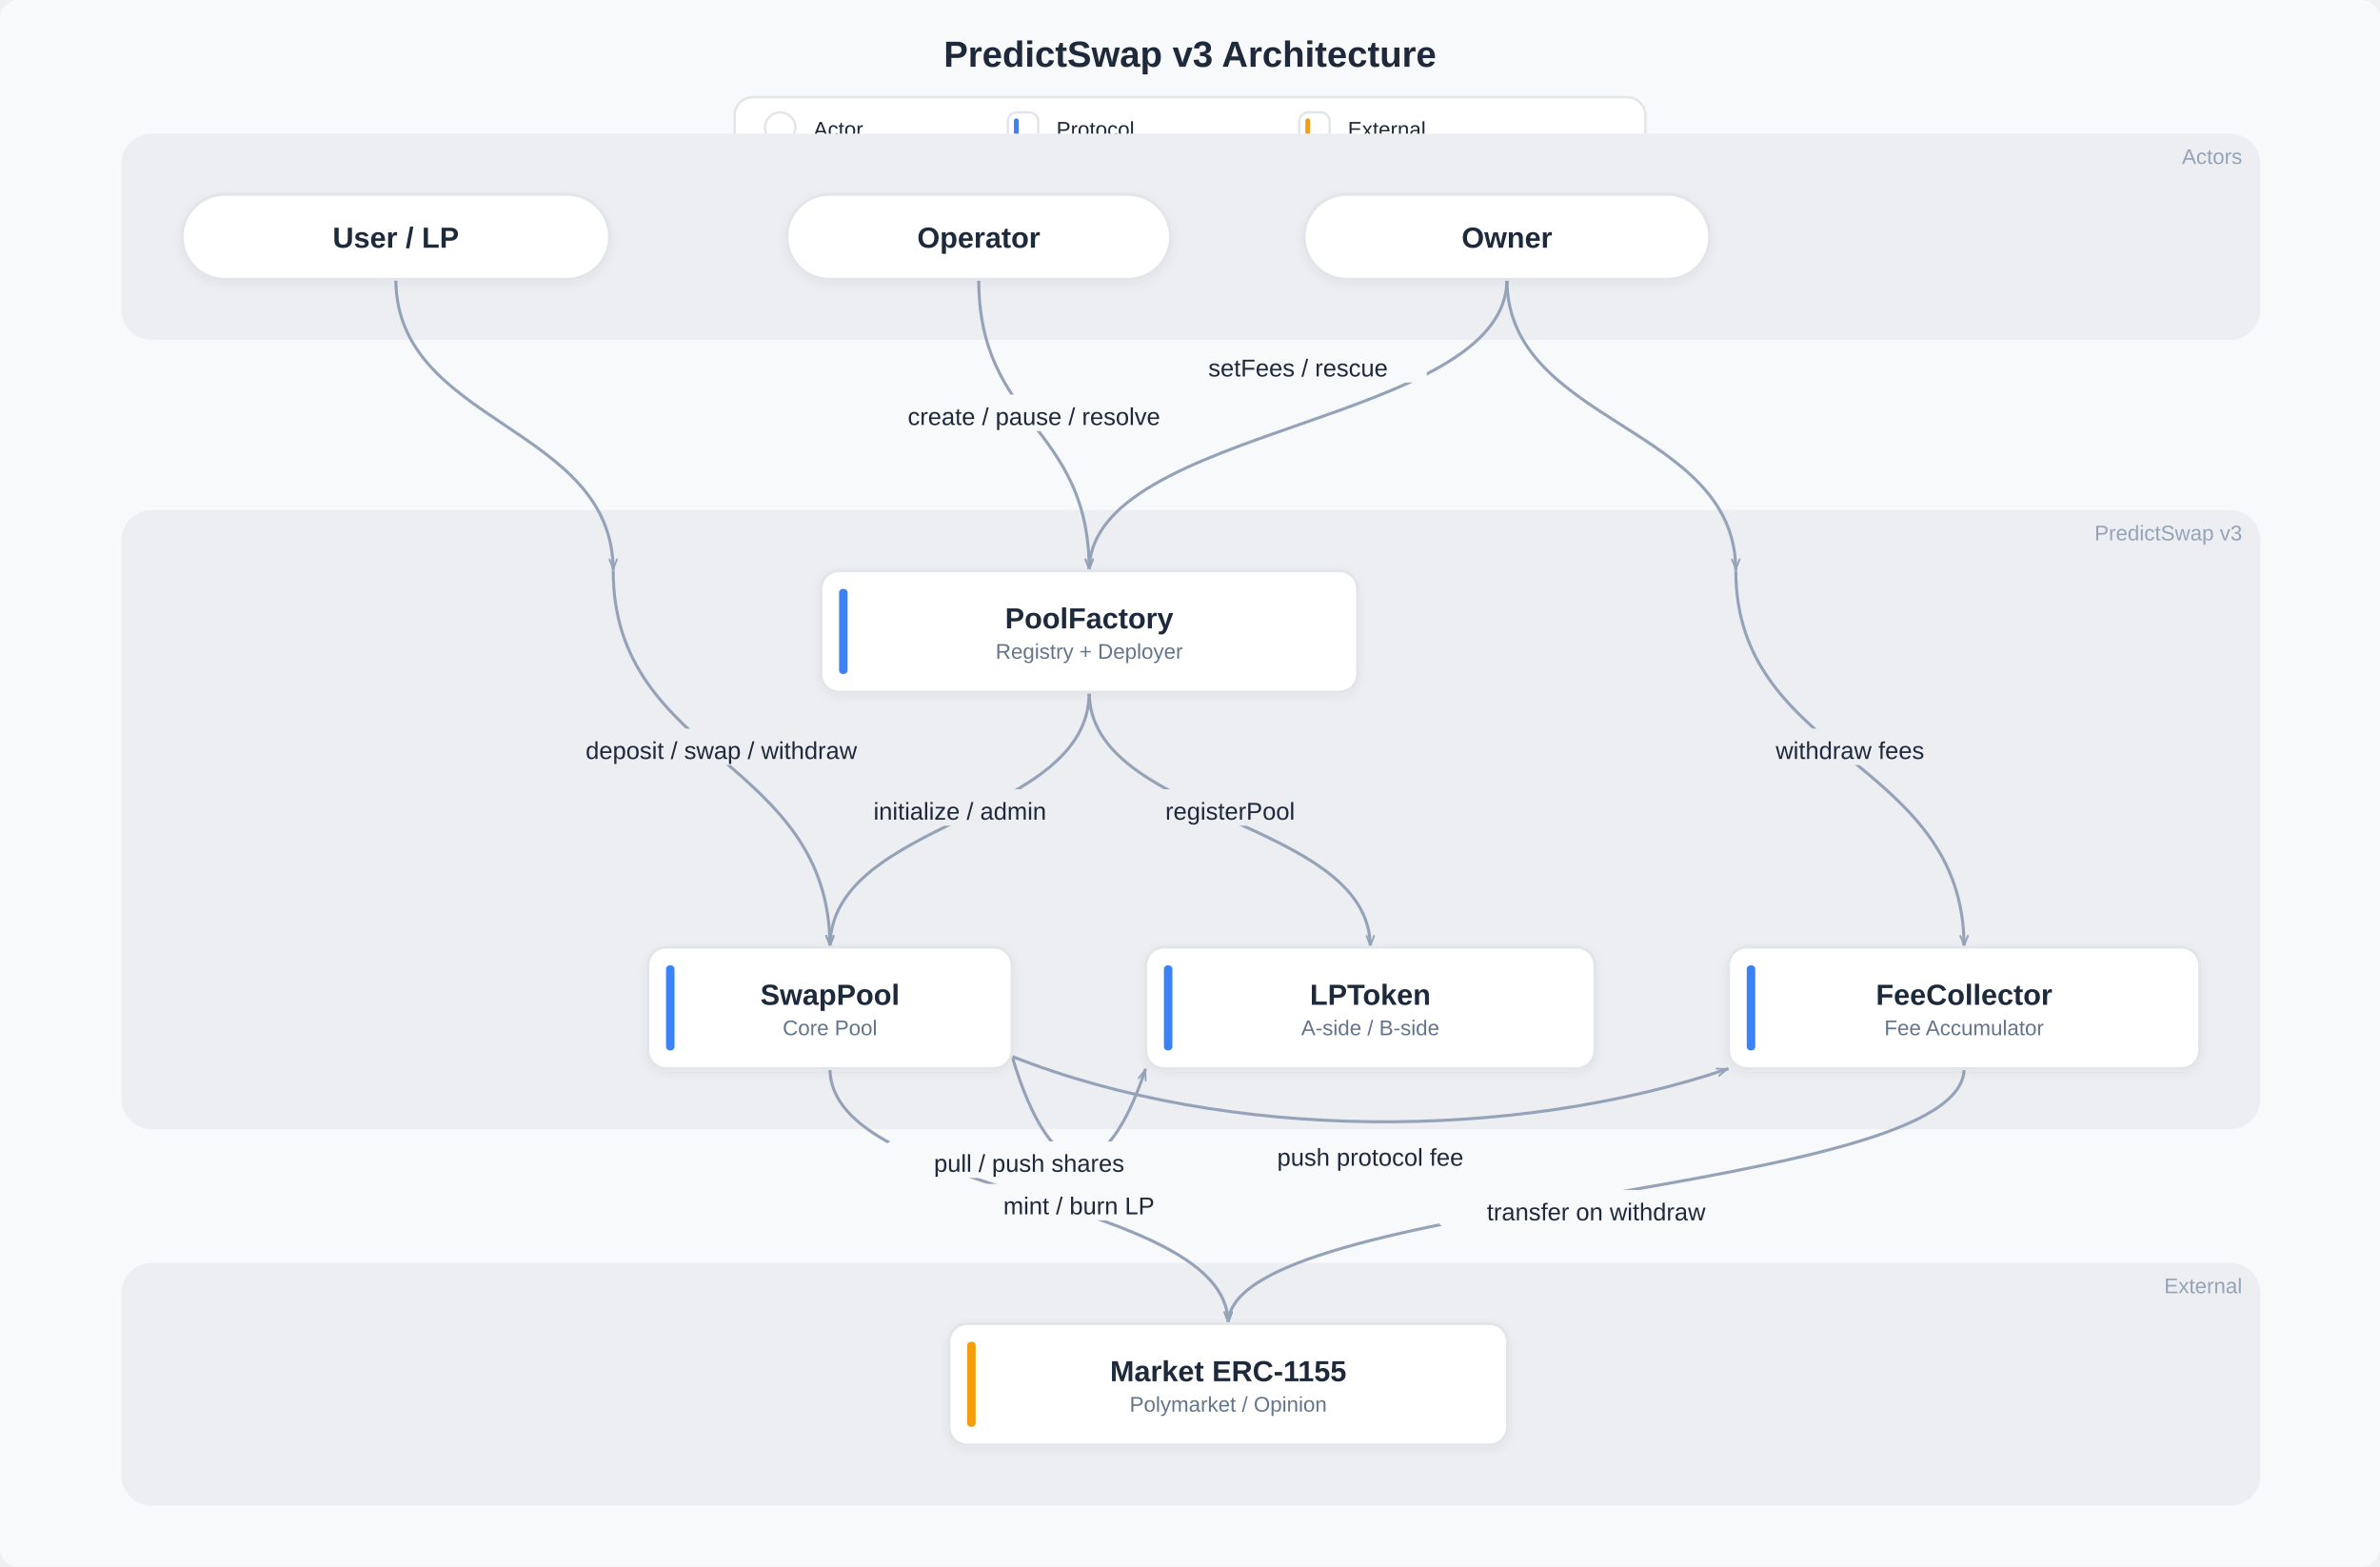
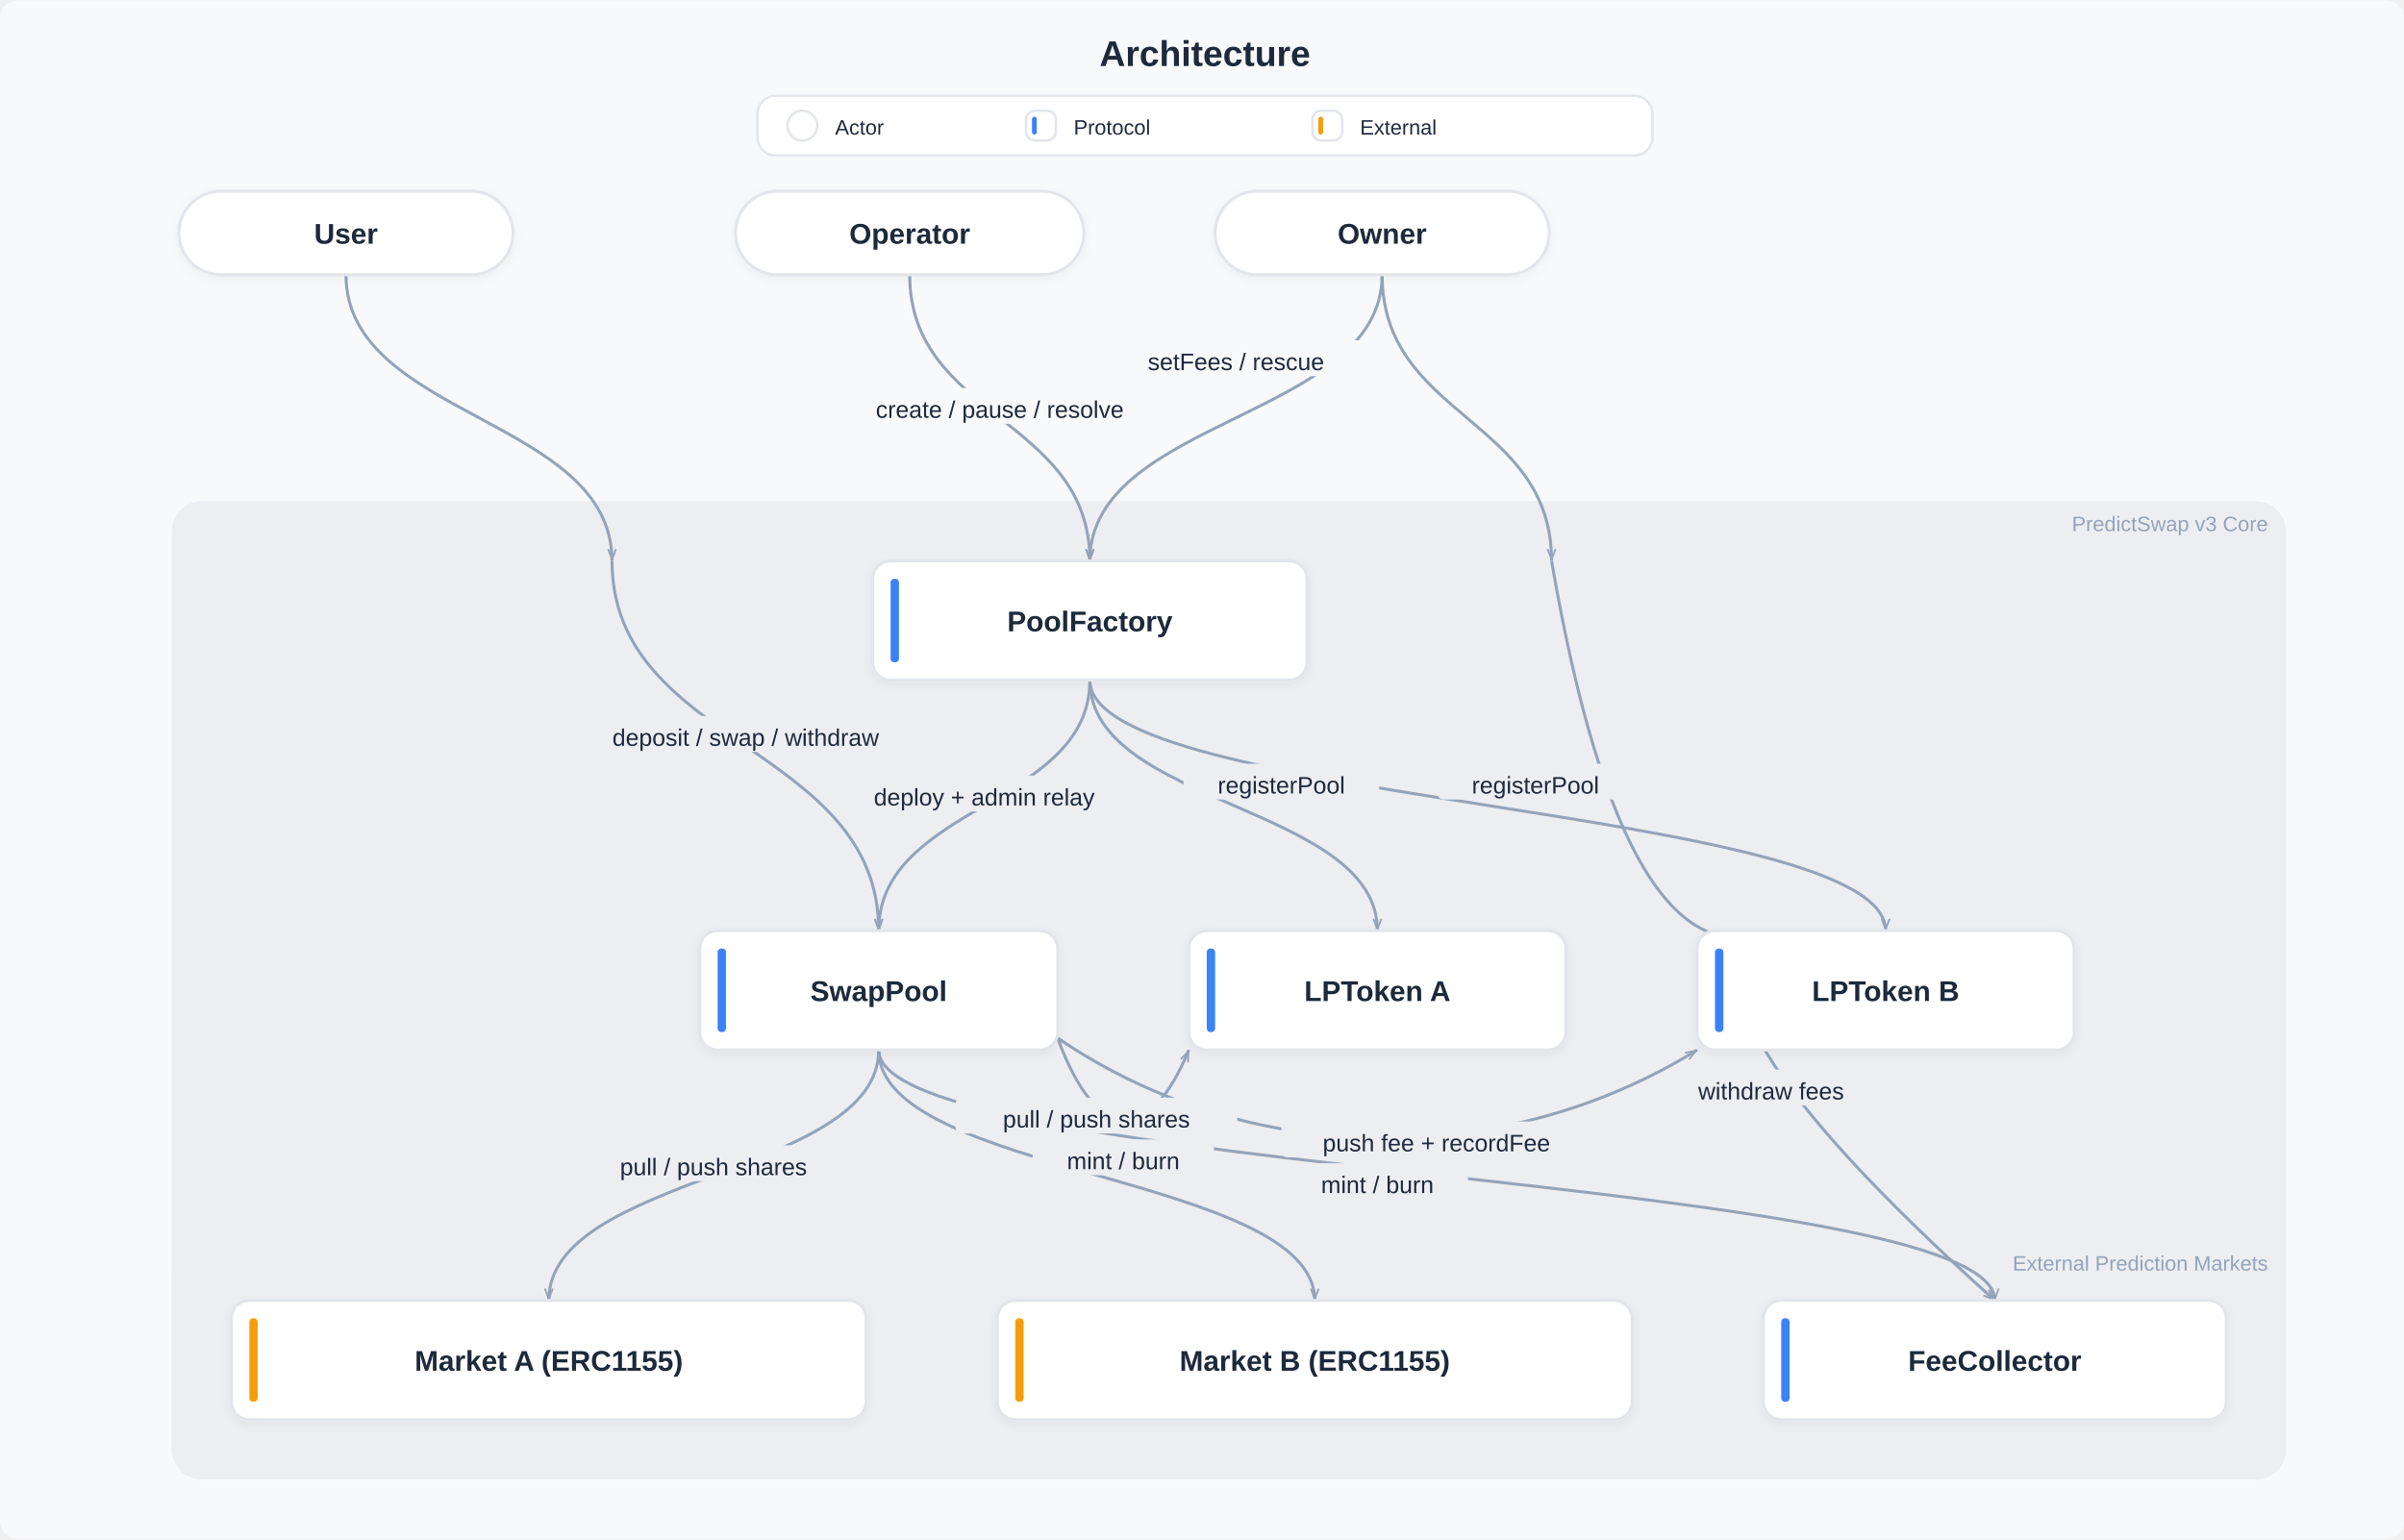
- <svg xmlns="http://www.w3.org/2000/svg" width="980" height="645" viewBox="0 0 392 258" font-family="Arial, sans-serif">
+ <svg xmlns="http://www.w3.org/2000/svg" width="1007" height="645" viewBox="0 0 403 258" font-family="Arial, sans-serif">
  <defs>
    <marker id="ah" viewBox="0 0 8 6" refX="8" refY="3" markerWidth="4" markerHeight="3" orient="auto">
      <path d="M0.5,0.5 L7,3 L0.5,5.5" fill="none" stroke="#94A3B8" stroke-width="1.2" stroke-linejoin="round" stroke-linecap="round" />
    </marker>
    <filter id="shadow" x="-6%" y="-8%" width="112%" height="128%">
      <feDropShadow dx="0" dy="0.5" stdDeviation="0.8" flood-color="#000" flood-opacity="0.05" />
    </filter>
  </defs>
-   <rect width="392" height="258" fill="#F8F9FB" rx="3" />
-   <text x="196" y="11" text-anchor="middle" font-size="6" font-weight="700" fill="#1E293B">PredictSwap v3 Architecture</text>
-   <rect x="121" y="16" width="150" height="10" rx="3" fill="#fff" stroke="#E2E5EA" stroke-width="0.4" />
-   <rect x="126" y="18.5" width="5" height="5" rx="2.5" fill="#fff" stroke="#E2E5EA" stroke-width="0.4" />
-   <text x="134" y="22.5" font-size="3.5" fill="#1E293B">Actor</text>
-   <rect x="166" y="18.5" width="5" height="5" rx="1.5" fill="#fff" stroke="#E2E5EA" stroke-width="0.4" />
-   <rect x="167" y="19.5" width="0.8" height="3" rx="0.4" fill="#3B82F6" />
-   <text x="174" y="22.5" font-size="3.5" fill="#1E293B">Protocol</text>
-   <rect x="214" y="18.5" width="5" height="5" rx="1.5" fill="#fff" stroke="#E2E5EA" stroke-width="0.4" />
-   <rect x="215" y="19.5" width="0.8" height="3" rx="0.4" fill="#F59E0B" />
-   <text x="222" y="22.5" font-size="3.5" fill="#1E293B">External</text>
-   <rect x="20.0" y="84.0" width="352.3" height="102.0" rx="5" fill="#EDEEF2" />
-   <text x="369.3" y="89.0" text-anchor="end" font-size="3.5" fill="#94A3B8" font-weight="500">PredictSwap v3</text>
-   <rect x="20.0" y="208.0" width="352.3" height="40.0" rx="5" fill="#EDEEF2" />
-   <text x="369.3" y="213.0" text-anchor="end" font-size="3.5" fill="#94A3B8" font-weight="500">External</text>
-   <rect x="20.0" y="22.0" width="352.3" height="34.0" rx="5" fill="#EDEEF2" />
-   <text x="369.3" y="27.0" text-anchor="end" font-size="3.5" fill="#94A3B8" font-weight="500">Actors</text>
-   <path d="M65.2,46.0 C65.2,70.0 101.0,70.0 101.0,94.0" fill="none" stroke="#94A3B8" stroke-width="0.5" marker-end="url(#ah)" />
-   <path d="M101.0,94.0 C101.0,125.0 136.7,125.0 136.7,156.0" fill="none" stroke="#94A3B8" stroke-width="0.5" marker-end="url(#ah)" />
-   <path d="M161.2,46.0 C161.2,70.0 179.4,70.0 179.4,94.0" fill="none" stroke="#94A3B8" stroke-width="0.5" marker-end="url(#ah)" />
-   <path d="M248.2,46.0 C248.2,70.0 179.4,70.0 179.4,94.0" fill="none" stroke="#94A3B8" stroke-width="0.5" marker-end="url(#ah)" />
-   <path d="M248.2,46.0 C248.2,70.0 285.9,70.0 285.9,94.0" fill="none" stroke="#94A3B8" stroke-width="0.5" marker-end="url(#ah)" />
-   <path d="M285.9,94.0 C285.9,125.0 323.5,125.0 323.5,156.0" fill="none" stroke="#94A3B8" stroke-width="0.5" marker-end="url(#ah)" />
-   <path d="M179.4,114.0 C179.4,135.0 136.7,135.0 136.7,156.0" fill="none" stroke="#94A3B8" stroke-width="0.5" marker-end="url(#ah)" />
-   <path d="M179.4,114.0 C179.4,135.0 225.7,135.0 225.7,156.0" fill="none" stroke="#94A3B8" stroke-width="0.5" marker-end="url(#ah)" />
-   <path d="M166.7,174.0 C173.3,196.0 182.1,196.0 188.7,176.0" fill="none" stroke="#94A3B8" stroke-width="0.5" marker-end="url(#ah)" />
-   <path d="M166.7,174.0 C202.1,188.0 249.3,188.0 284.7,176.0" fill="none" stroke="#94A3B8" stroke-width="0.5" marker-end="url(#ah)" />
-   <path d="M136.7,176.0 C136.7,197.0 202.3,197.0 202.3,218.0" fill="none" stroke="#94A3B8" stroke-width="0.5" marker-end="url(#ah)" />
-   <path d="M323.5,176.0 C323.5,197.0 202.3,197.0 202.3,218.0" fill="none" stroke="#94A3B8" stroke-width="0.5" marker-end="url(#ah)" />
+   <rect width="403" height="258" fill="#F8F9FB" rx="3" />
+   <text x="202" y="11" text-anchor="middle" font-size="6" font-weight="700" fill="#1E293B">Architecture</text>
+   <rect x="127" y="16" width="150" height="10" rx="3" fill="#fff" stroke="#E2E5EA" stroke-width="0.4" />
+   <rect x="132" y="18.5" width="5" height="5" rx="2.5" fill="#fff" stroke="#E2E5EA" stroke-width="0.4" />
+   <text x="140" y="22.5" font-size="3.5" fill="#1E293B">Actor</text>
+   <rect x="172" y="18.5" width="5" height="5" rx="1.5" fill="#fff" stroke="#E2E5EA" stroke-width="0.4" />
+   <rect x="173" y="19.5" width="0.8" height="3" rx="0.4" fill="#3B82F6" />
+   <text x="180" y="22.5" font-size="3.5" fill="#1E293B">Protocol</text>
+   <rect x="220" y="18.5" width="5" height="5" rx="1.5" fill="#fff" stroke="#E2E5EA" stroke-width="0.4" />
+   <rect x="221" y="19.5" width="0.8" height="3" rx="0.4" fill="#F59E0B" />
+   <text x="228" y="22.5" font-size="3.5" fill="#1E293B">External</text>
+   <rect x="28.8" y="84.0" width="354.4" height="164.0" rx="5" fill="#EDEEF2" />
+   <text x="380.2" y="89.0" text-anchor="end" font-size="3.5" fill="#94A3B8" font-weight="500">PredictSwap v3 Core</text>
+   <rect x="28.8" y="208.0" width="354.4" height="40.0" rx="5" fill="#EDEEF2" />
+   <text x="380.2" y="213.0" text-anchor="end" font-size="3.5" fill="#94A3B8" font-weight="500">External Prediction Markets</text>
+   <path d="M58.0,46.0 C58.0,70.0 102.6,70.0 102.6,94.0" fill="none" stroke="#94A3B8" stroke-width="0.5" marker-end="url(#ah)" />
+   <path d="M102.6,94.0 C102.6,125.0 147.3,125.0 147.3,156.0" fill="none" stroke="#94A3B8" stroke-width="0.5" marker-end="url(#ah)" />
+   <path d="M152.5,46.0 C152.5,70.0 182.7,70.0 182.7,94.0" fill="none" stroke="#94A3B8" stroke-width="0.5" marker-end="url(#ah)" />
+   <path d="M231.7,46.0 C231.7,70.0 182.7,70.0 182.7,94.0" fill="none" stroke="#94A3B8" stroke-width="0.5" marker-end="url(#ah)" />
+   <path d="M231.7,46.0 C231.7,70.0 260.1,70.0 260.1,94.0" fill="none" stroke="#94A3B8" stroke-width="0.5" marker-end="url(#ah)" />
+   <path d="M260.1,94.0 Q272.5,166.0 297.2,156.0" fill="none" stroke="#94A3B8" stroke-width="0.5" marker-end="url(#ah)" />
+   <path d="M297.2,156.0 Q276.5,166.0 334.4,218.0" fill="none" stroke="#94A3B8" stroke-width="0.5" marker-end="url(#ah)" />
+   <path d="M182.7,114.0 C182.7,135.0 147.3,135.0 147.3,156.0" fill="none" stroke="#94A3B8" stroke-width="0.5" marker-end="url(#ah)" />
+   <path d="M182.7,114.0 C182.7,135.0 230.9,135.0 230.9,156.0" fill="none" stroke="#94A3B8" stroke-width="0.5" marker-end="url(#ah)" />
+   <path d="M182.7,114.0 C182.7,135.0 316.1,135.0 316.1,156.0" fill="none" stroke="#94A3B8" stroke-width="0.5" marker-end="url(#ah)" />
+   <path d="M177.3,174.0 C183.9,192.0 192.7,192.0 199.3,176.0" fill="none" stroke="#94A3B8" stroke-width="0.5" marker-end="url(#ah)" />
+   <path d="M177.3,174.0 C209.5,196.0 252.3,196.0 284.5,176.0" fill="none" stroke="#94A3B8" stroke-width="0.5" marker-end="url(#ah)" />
+   <path d="M147.3,176.0 C147.3,197.0 92.0,197.0 92.0,218.0" fill="none" stroke="#94A3B8" stroke-width="0.5" marker-end="url(#ah)" />
+   <path d="M147.3,176.0 C147.3,197.0 220.4,197.0 220.4,218.0" fill="none" stroke="#94A3B8" stroke-width="0.5" marker-end="url(#ah)" />
+   <path d="M147.3,176.0 C147.3,197.0 334.4,197.0 334.4,218.0" fill="none" stroke="#94A3B8" stroke-width="0.5" marker-end="url(#ah)" />
  <g filter="url(#shadow)">
-     <rect x="30.0" y="32.0" width="70.4" height="14" rx="7" fill="#fff" stroke="#E2E5EA" stroke-width="0.5" />
-     <text x="65.2" y="40.8" text-anchor="middle" font-size="4.8" font-weight="600" fill="#1E293B">User / LP</text>
+     <rect x="30.0" y="32.0" width="56.0" height="14" rx="7" fill="#fff" stroke="#E2E5EA" stroke-width="0.5" />
+     <text x="58.0" y="40.8" text-anchor="middle" font-size="4.8" font-weight="600" fill="#1E293B">User</text>
  </g>
  <g filter="url(#shadow)">
-     <rect x="129.6" y="32.0" width="63.2" height="14" rx="7" fill="#fff" stroke="#E2E5EA" stroke-width="0.5" />
-     <text x="161.2" y="40.8" text-anchor="middle" font-size="4.8" font-weight="600" fill="#1E293B">Operator</text>
+     <rect x="123.3" y="32.0" width="58.4" height="14" rx="7" fill="#fff" stroke="#E2E5EA" stroke-width="0.5" />
+     <text x="152.5" y="40.8" text-anchor="middle" font-size="4.8" font-weight="600" fill="#1E293B">Operator</text>
  </g>
  <g filter="url(#shadow)">
-     <rect x="214.8" y="32.0" width="66.8" height="14" rx="7" fill="#fff" stroke="#E2E5EA" stroke-width="0.5" />
-     <text x="248.2" y="40.8" text-anchor="middle" font-size="4.8" font-weight="600" fill="#1E293B">Owner</text>
+     <rect x="203.7" y="32.0" width="56.0" height="14" rx="7" fill="#fff" stroke="#E2E5EA" stroke-width="0.5" />
+     <text x="231.7" y="40.8" text-anchor="middle" font-size="4.8" font-weight="600" fill="#1E293B">Owner</text>
  </g>
  <g filter="url(#shadow)">
-     <rect x="135.2" y="94.0" width="88.4" height="20" rx="3" fill="#fff" stroke="#E2E5EA" stroke-width="0.5" />
-     <rect x="138.2" y="97.0" width="1.4" height="14" rx="0.6" fill="#3B82F6" />
-     <text x="179.4" y="103.5" text-anchor="middle" font-size="4.8" font-weight="600" fill="#1E293B">PoolFactory</text>
-     <text x="179.4" y="108.5" text-anchor="middle" font-size="3.5" fill="#64748B">Registry + Deployer</text>
+     <rect x="146.3" y="94.0" width="72.8" height="20" rx="3" fill="#fff" stroke="#E2E5EA" stroke-width="0.5" />
+     <rect x="149.3" y="97.0" width="1.4" height="14" rx="0.6" fill="#3B82F6" />
+     <text x="182.7" y="105.8" text-anchor="middle" font-size="4.8" font-weight="600" fill="#1E293B">PoolFactory</text>
  </g>
  <g filter="url(#shadow)">
-     <rect x="106.7" y="156.0" width="60.0" height="20" rx="3" fill="#fff" stroke="#E2E5EA" stroke-width="0.5" />
-     <rect x="109.7" y="159.0" width="1.4" height="14" rx="0.6" fill="#3B82F6" />
-     <text x="136.7" y="165.5" text-anchor="middle" font-size="4.8" font-weight="600" fill="#1E293B">SwapPool</text>
-     <text x="136.7" y="170.5" text-anchor="middle" font-size="3.5" fill="#64748B">Core Pool</text>
+     <rect x="117.3" y="156.0" width="60.0" height="20" rx="3" fill="#fff" stroke="#E2E5EA" stroke-width="0.5" />
+     <rect x="120.3" y="159.0" width="1.4" height="14" rx="0.6" fill="#3B82F6" />
+     <text x="147.3" y="167.8" text-anchor="middle" font-size="4.8" font-weight="600" fill="#1E293B">SwapPool</text>
  </g>
  <g filter="url(#shadow)">
-     <rect x="188.7" y="156.0" width="74.0" height="20" rx="3" fill="#fff" stroke="#E2E5EA" stroke-width="0.5" />
-     <rect x="191.7" y="159.0" width="1.4" height="14" rx="0.6" fill="#3B82F6" />
-     <text x="225.7" y="165.5" text-anchor="middle" font-size="4.8" font-weight="600" fill="#1E293B">LPToken</text>
-     <text x="225.7" y="170.5" text-anchor="middle" font-size="3.5" fill="#64748B">A-side / B-side</text>
+     <rect x="199.3" y="156.0" width="63.2" height="20" rx="3" fill="#fff" stroke="#E2E5EA" stroke-width="0.5" />
+     <rect x="202.3" y="159.0" width="1.4" height="14" rx="0.6" fill="#3B82F6" />
+     <text x="230.9" y="167.8" text-anchor="middle" font-size="4.8" font-weight="600" fill="#1E293B">LPToken A</text>
  </g>
  <g filter="url(#shadow)">
-     <rect x="284.7" y="156.0" width="77.6" height="20" rx="3" fill="#fff" stroke="#E2E5EA" stroke-width="0.5" />
-     <rect x="287.7" y="159.0" width="1.4" height="14" rx="0.6" fill="#3B82F6" />
-     <text x="323.5" y="165.5" text-anchor="middle" font-size="4.8" font-weight="600" fill="#1E293B">FeeCollector</text>
-     <text x="323.5" y="170.5" text-anchor="middle" font-size="3.5" fill="#64748B">Fee Accumulator</text>
+     <rect x="284.5" y="156.0" width="63.2" height="20" rx="3" fill="#fff" stroke="#E2E5EA" stroke-width="0.5" />
+     <rect x="287.5" y="159.0" width="1.4" height="14" rx="0.6" fill="#3B82F6" />
+     <text x="316.1" y="167.8" text-anchor="middle" font-size="4.8" font-weight="600" fill="#1E293B">LPToken B</text>
  </g>
  <g filter="url(#shadow)">
-     <rect x="156.3" y="218.0" width="92.0" height="20" rx="3" fill="#fff" stroke="#E2E5EA" stroke-width="0.5" />
-     <rect x="159.3" y="221.0" width="1.4" height="14" rx="0.6" fill="#F59E0B" />
-     <text x="202.3" y="227.5" text-anchor="middle" font-size="4.8" font-weight="600" fill="#1E293B">Market ERC-1155</text>
-     <text x="202.3" y="232.5" text-anchor="middle" font-size="3.5" fill="#64748B">Polymarket / Opinion</text>
+     <rect x="295.6" y="218.0" width="77.6" height="20" rx="3" fill="#fff" stroke="#E2E5EA" stroke-width="0.5" />
+     <rect x="298.6" y="221.0" width="1.4" height="14" rx="0.6" fill="#3B82F6" />
+     <text x="334.4" y="229.8" text-anchor="middle" font-size="4.8" font-weight="600" fill="#1E293B">FeeCollector</text>
  </g>
-   <rect x="86.8" y="120.0" width="64.0" height="6.0" rx="1" fill="#EDEEF2" />
-   <text x="118.8" y="125.0" font-size="4" fill="#1E293B" font-weight="500" text-anchor="middle">deposit / swap / withdraw</text>
-   <rect x="139.5" y="65.0" width="61.6" height="6.0" rx="1" fill="#F8F9FB" />
-   <text x="170.3" y="70.0" font-size="4" fill="#1E293B" font-weight="500" text-anchor="middle">create / pause / resolve</text>
-   <rect x="192.6" y="57.0" width="42.4" height="6.0" rx="1" fill="#F8F9FB" />
-   <text x="213.8" y="62.0" font-size="4" fill="#1E293B" font-weight="500" text-anchor="middle">setFees / rescue</text>
-   <rect x="287.1" y="120.0" width="35.2" height="6.0" rx="1" fill="#EDEEF2" />
-   <text x="304.7" y="125.0" font-size="4" fill="#1E293B" font-weight="500" text-anchor="middle">withdraw fees</text>
-   <rect x="134.5" y="130.0" width="47.2" height="6.0" rx="1" fill="#EDEEF2" />
-   <text x="158.1" y="135.0" font-size="4" fill="#1E293B" font-weight="500" text-anchor="middle">initialize / admin</text>
-   <rect x="186.2" y="130.0" width="32.8" height="6.0" rx="1" fill="#EDEEF2" />
-   <text x="202.6" y="135.0" font-size="4" fill="#1E293B" font-weight="500" text-anchor="middle">registerPool</text>
-   <rect x="158.9" y="195.0" width="37.6" height="6.0" rx="1" fill="#F8F9FB" />
-   <text x="177.7" y="200.0" font-size="4" fill="#1E293B" font-weight="500" text-anchor="middle">mint / burn LP</text>
-   <rect x="203.3" y="187.0" width="44.8" height="6.0" rx="1" fill="#F8F9FB" />
-   <text x="225.7" y="192.0" font-size="4" fill="#1E293B" font-weight="500" text-anchor="middle">push protocol fee</text>
-   <rect x="145.9" y="188.0" width="47.2" height="6.0" rx="1" fill="#F8F9FB" />
-   <text x="169.5" y="193.0" font-size="4" fill="#1E293B" font-weight="500" text-anchor="middle">pull / push shares</text>
-   <rect x="236.9" y="196.0" width="52.0" height="6.0" rx="1" fill="#F8F9FB" />
-   <text x="262.9" y="201.0" font-size="4" fill="#1E293B" font-weight="500" text-anchor="middle">transfer on withdraw</text>
+   <g filter="url(#shadow)">
+     <rect x="38.8" y="218.0" width="106.4" height="20" rx="3" fill="#fff" stroke="#E2E5EA" stroke-width="0.5" />
+     <rect x="41.8" y="221.0" width="1.4" height="14" rx="0.6" fill="#F59E0B" />
+     <text x="92.0" y="229.8" text-anchor="middle" font-size="4.8" font-weight="600" fill="#1E293B">Market A (ERC1155)</text>
+   </g>
+   <g filter="url(#shadow)">
+     <rect x="167.2" y="218.0" width="106.4" height="20" rx="3" fill="#fff" stroke="#E2E5EA" stroke-width="0.5" />
+     <rect x="170.2" y="221.0" width="1.4" height="14" rx="0.6" fill="#F59E0B" />
+     <text x="220.4" y="229.8" text-anchor="middle" font-size="4.8" font-weight="600" fill="#1E293B">Market B (ERC1155)</text>
+   </g>
+   <rect x="93.0" y="120.0" width="64.0" height="6.0" rx="1" fill="#EDEEF2" />
+   <text x="125.0" y="125.0" font-size="4" fill="#1E293B" font-weight="500" text-anchor="middle">deposit / swap / withdraw</text>
+   <rect x="136.8" y="65.0" width="61.6" height="6.0" rx="1" fill="#F8F9FB" />
+   <text x="167.6" y="70.0" font-size="4" fill="#1E293B" font-weight="500" text-anchor="middle">create / pause / resolve</text>
+   <rect x="186.0" y="57.0" width="42.4" height="6.0" rx="1" fill="#F8F9FB" />
+   <text x="207.2" y="62.0" font-size="4" fill="#1E293B" font-weight="500" text-anchor="middle">setFees / rescue</text>
+   <rect x="279.3" y="179.3" width="35.2" height="6.0" rx="1" fill="#EDEEF2" />
+   <text x="296.9" y="184.3" font-size="4" fill="#1E293B" font-weight="500" text-anchor="middle">withdraw fees</text>
+   <rect x="139.0" y="130.0" width="52.0" height="6.0" rx="1" fill="#EDEEF2" />
+   <text x="165.0" y="135.0" font-size="4" fill="#1E293B" font-weight="500" text-anchor="middle">deploy + admin relay</text>
+   <rect x="198.4" y="128.0" width="32.8" height="6.0" rx="1" fill="#EDEEF2" />
+   <text x="214.8" y="133.0" font-size="4" fill="#1E293B" font-weight="500" text-anchor="middle">registerPool</text>
+   <rect x="241.0" y="128.0" width="32.8" height="6.0" rx="1" fill="#EDEEF2" />
+   <text x="257.4" y="133.0" font-size="4" fill="#1E293B" font-weight="500" text-anchor="middle">registerPool</text>
+   <rect x="173.1" y="191.0" width="30.4" height="6.0" rx="1" fill="#EDEEF2" />
+   <text x="188.3" y="196.0" font-size="4" fill="#1E293B" font-weight="500" text-anchor="middle">mint / burn</text>
+   <rect x="215.7" y="195.0" width="30.4" height="6.0" rx="1" fill="#EDEEF2" />
+   <text x="230.9" y="200.0" font-size="4" fill="#1E293B" font-weight="500" text-anchor="middle">mint / burn</text>
+   <rect x="96.0" y="192.0" width="47.2" height="6.0" rx="1" fill="#EDEEF2" />
+   <text x="119.6" y="197.0" font-size="4" fill="#1E293B" font-weight="500" text-anchor="middle">pull / push shares</text>
+   <rect x="160.2" y="184.0" width="47.2" height="6.0" rx="1" fill="#EDEEF2" />
+   <text x="183.8" y="189.0" font-size="4" fill="#1E293B" font-weight="500" text-anchor="middle">pull / push shares</text>
+   <rect x="214.8" y="188.0" width="52.0" height="6.0" rx="1" fill="#EDEEF2" />
+   <text x="240.8" y="193.0" font-size="4" fill="#1E293B" font-weight="500" text-anchor="middle">push fee + recordFee</text>
</svg>
